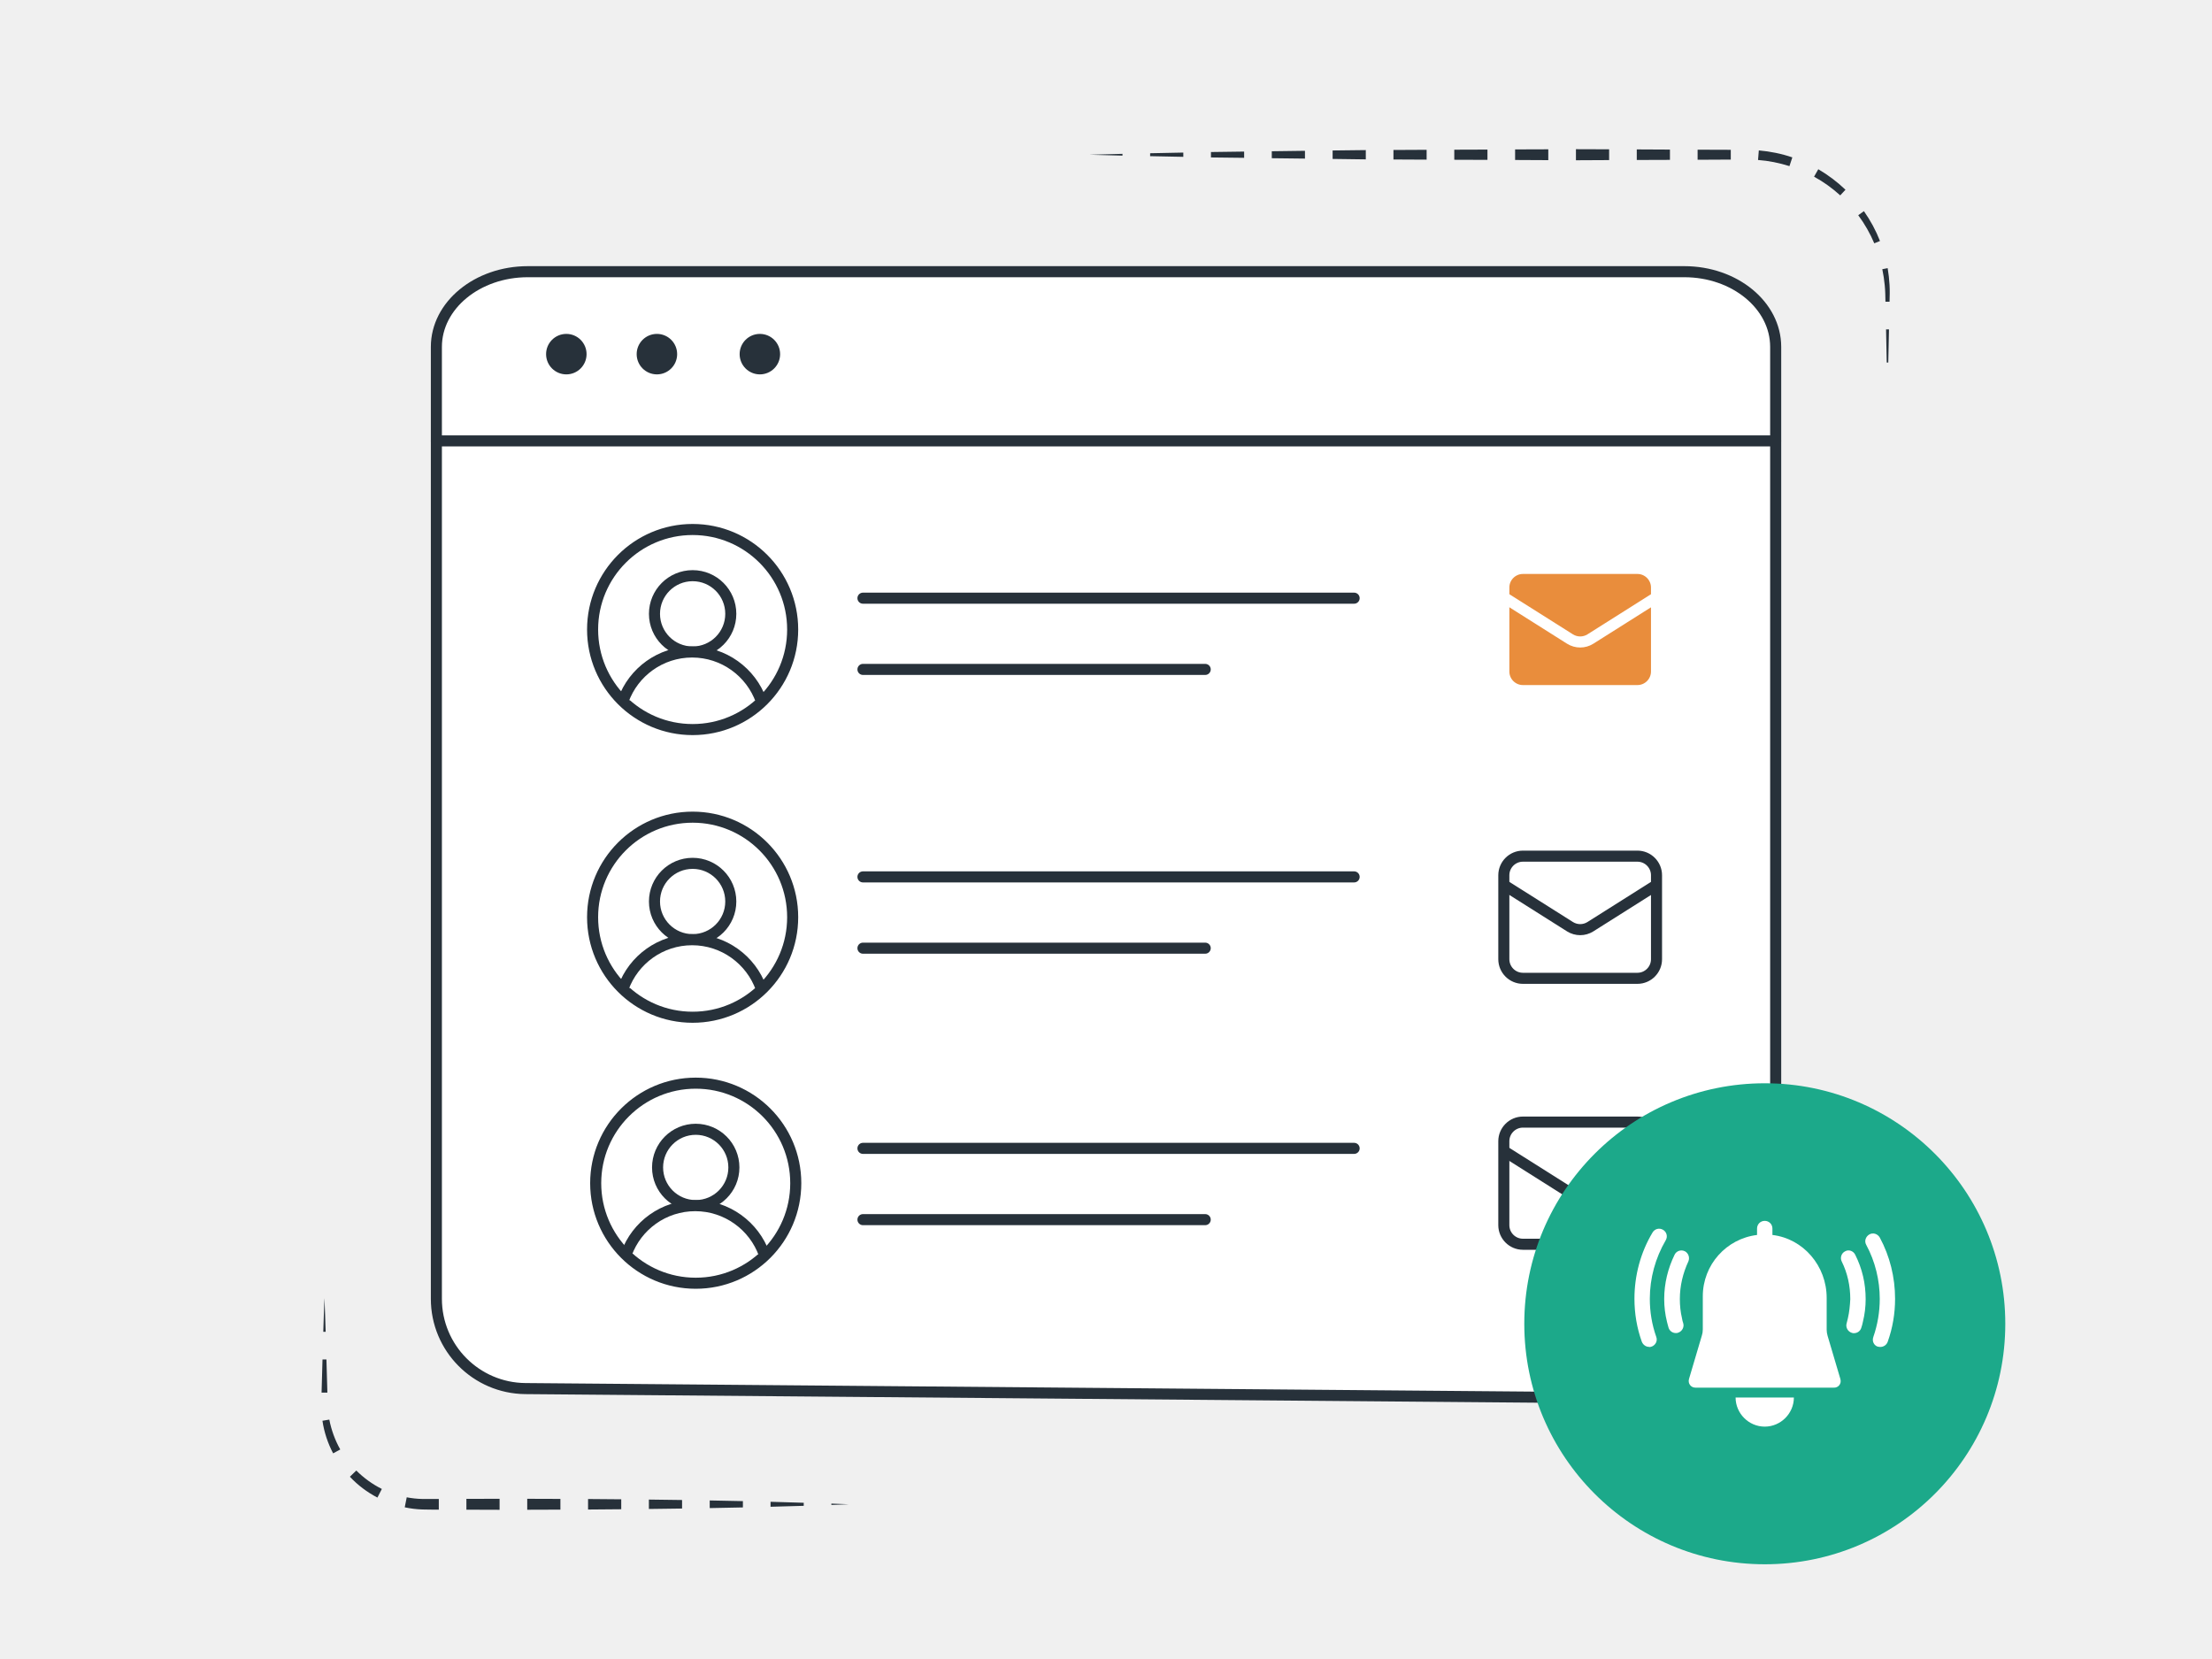
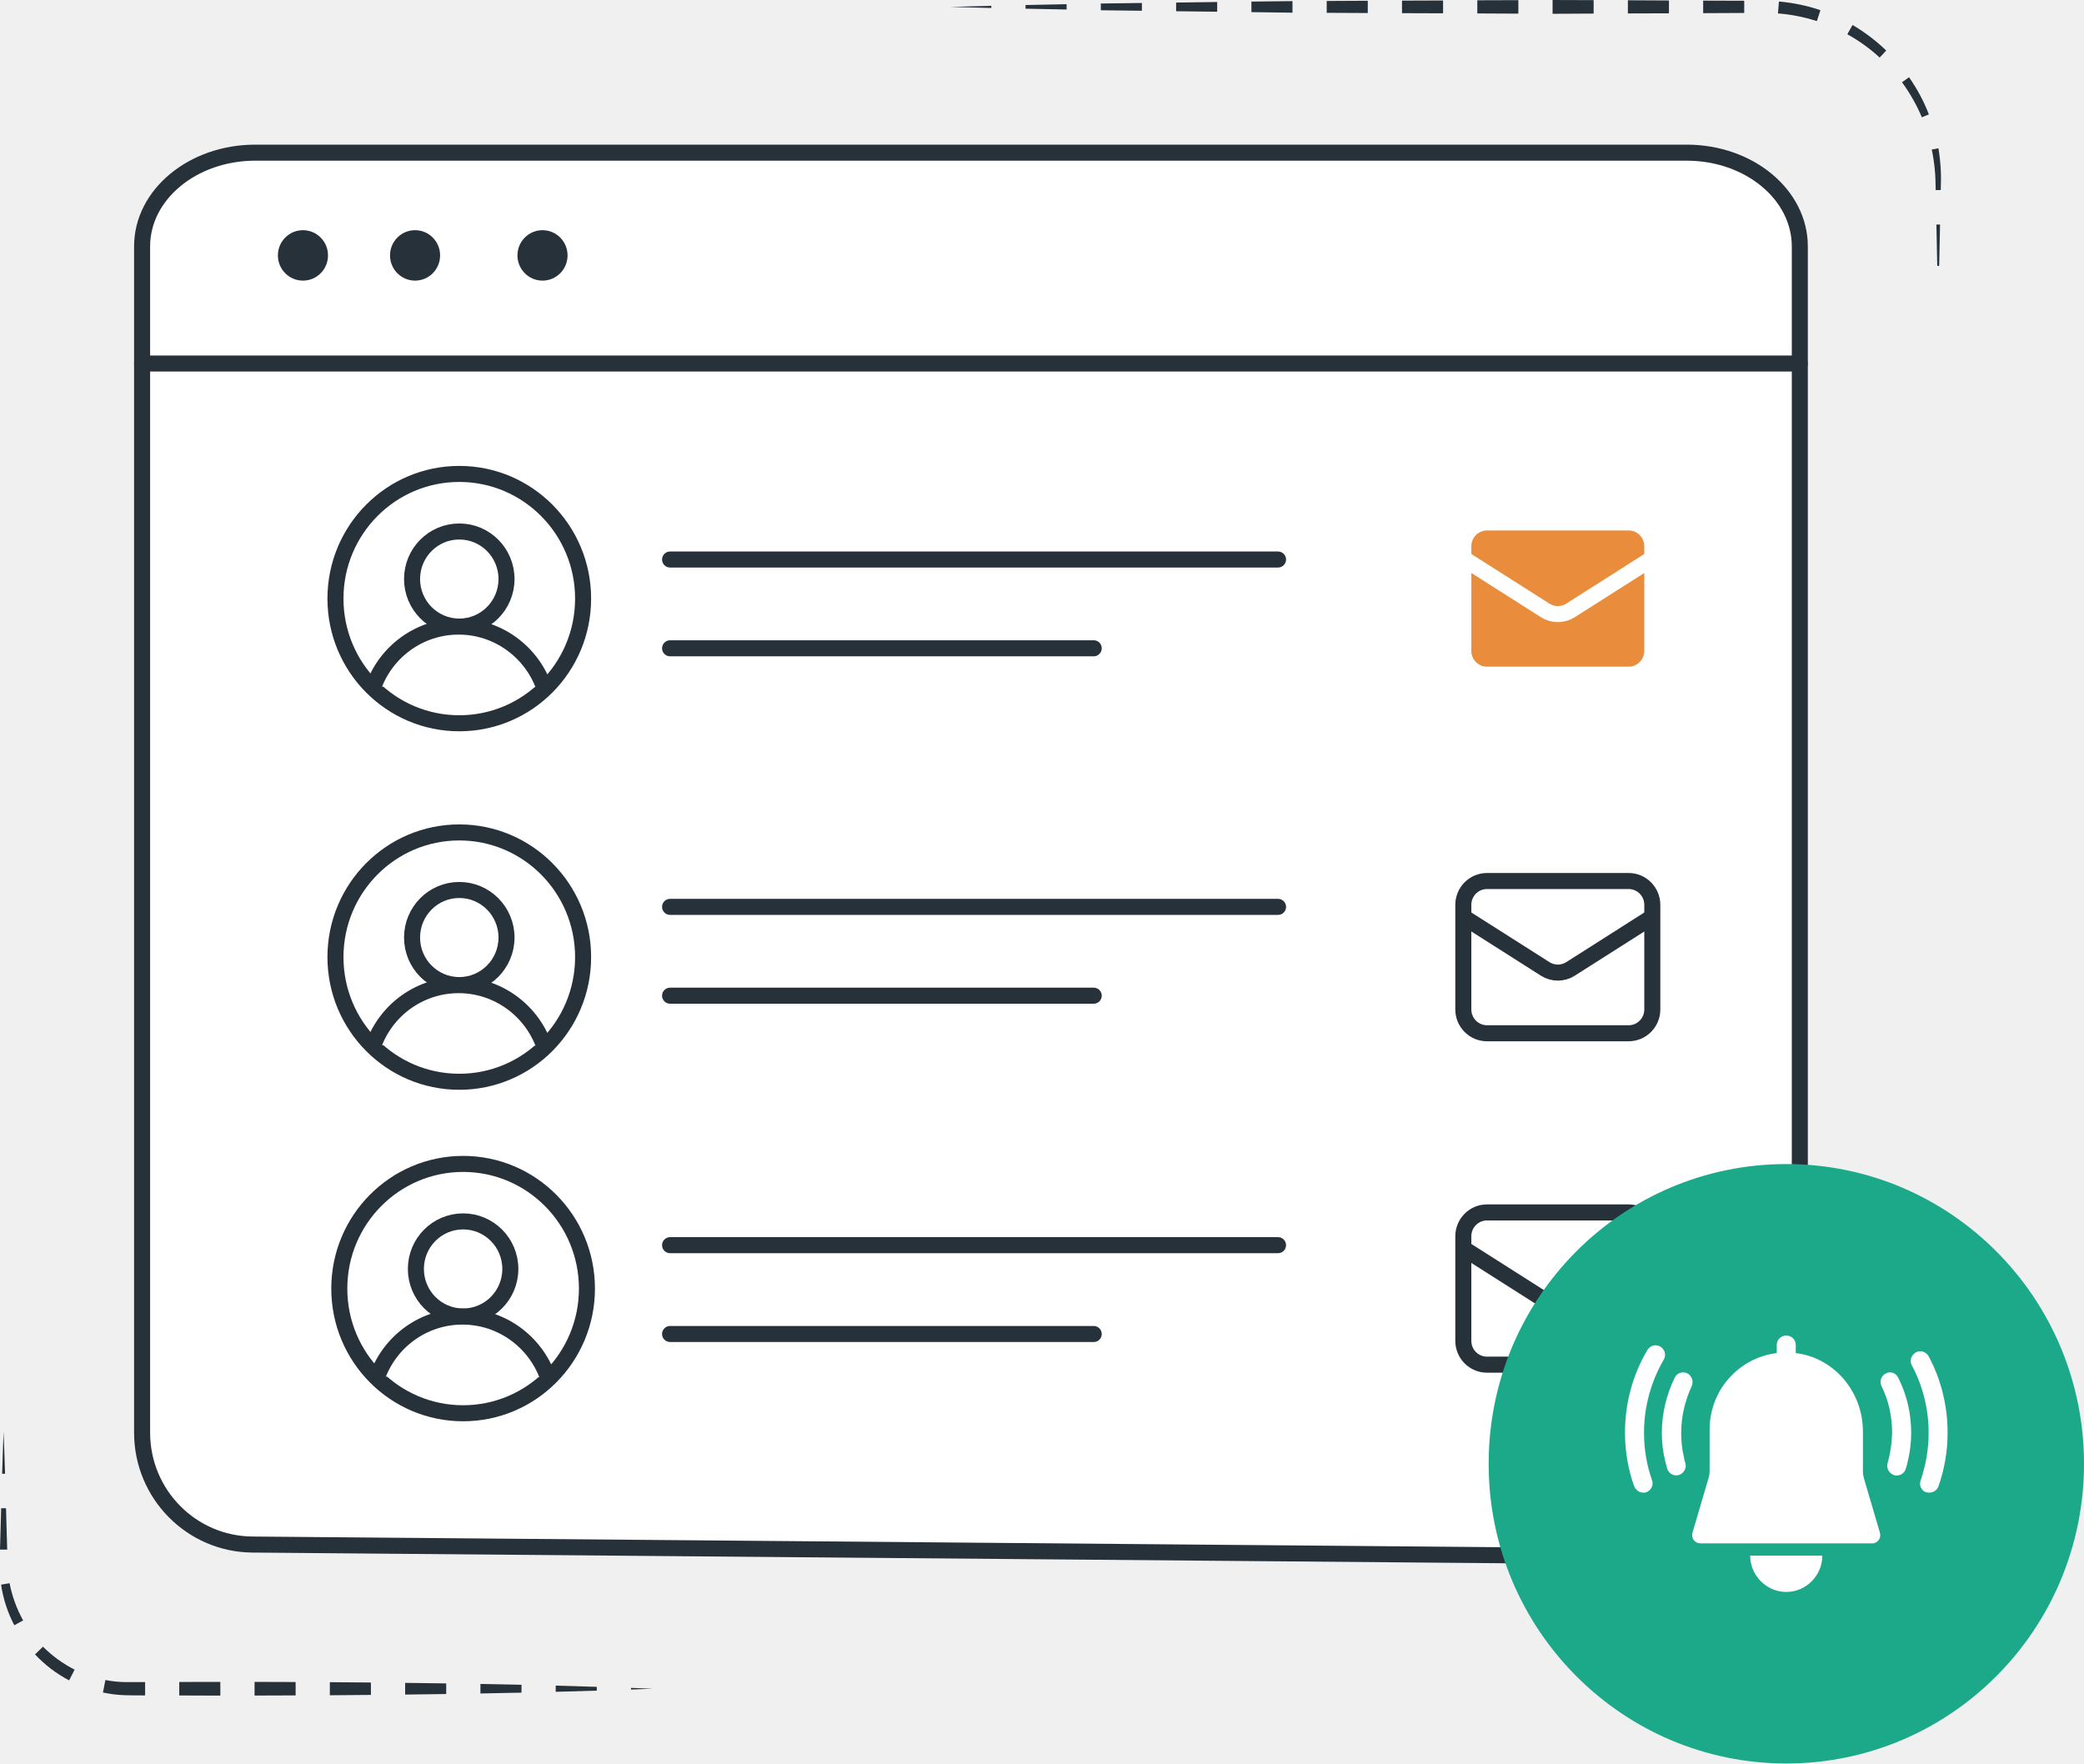
- <svg xmlns="http://www.w3.org/2000/svg" width="200" height="150" viewBox="0 0 200 150" fill="none">
-   <g clip-path="url(#clip0_1357_2548)">
-     <path d="M47.505 125.55C43.05 125.51 39.455 121.89 39.455 117.43V31.365C39.455 27.61 43.155 24.565 47.72 24.565H152.285C156.85 24.565 160.55 27.61 160.55 31.365V118.32C160.55 122.83 156.875 126.475 152.365 126.44L47.515 125.55H47.505Z" fill="white" stroke="#27313A" stroke-linecap="round" stroke-linejoin="round" />
-     <path d="M39.455 39.865H160.545" stroke="#27313A" stroke-linecap="round" stroke-linejoin="round" />
-     <path d="M51.205 33.85C52.216 33.85 53.035 33.031 53.035 32.02C53.035 31.009 52.216 30.19 51.205 30.19C50.194 30.19 49.375 31.009 49.375 32.02C49.375 33.031 50.194 33.85 51.205 33.85Z" fill="#27313A" />
-     <path d="M59.395 33.85C60.406 33.85 61.225 33.031 61.225 32.02C61.225 31.009 60.406 30.19 59.395 30.19C58.384 30.19 57.565 31.009 57.565 32.02C57.565 33.031 58.384 33.85 59.395 33.85Z" fill="#27313A" />
-     <path d="M68.705 33.85C69.716 33.85 70.535 33.031 70.535 32.02C70.535 31.009 69.716 30.19 68.705 30.19C67.694 30.19 66.875 31.009 66.875 32.02C66.875 33.031 67.694 33.85 68.705 33.85Z" fill="#27313A" />
-     <path d="M78.025 103.83H122.435" stroke="#27313A" stroke-linecap="round" stroke-linejoin="round" />
-     <path d="M78.025 110.275H108.97" stroke="#27313A" stroke-linecap="round" stroke-linejoin="round" />
-     <path d="M78.025 79.285H122.435" stroke="#27313A" stroke-linecap="round" stroke-linejoin="round" />
-     <path d="M78.025 85.73H108.97" stroke="#27313A" stroke-linecap="round" stroke-linejoin="round" />
-     <path d="M78.025 54.085H122.435" stroke="#27313A" stroke-linecap="round" stroke-linejoin="round" />
-     <path d="M78.025 60.525H108.97" stroke="#27313A" stroke-linecap="round" stroke-linejoin="round" />
-     <path d="M62.625 65.965C67.62 65.965 71.67 61.915 71.67 56.92C71.67 51.925 67.62 47.875 62.625 47.875C57.63 47.875 53.58 51.925 53.58 56.92C53.58 61.915 57.63 65.965 62.625 65.965Z" fill="white" stroke="#27313A" stroke-linecap="round" stroke-linejoin="round" />
-     <path d="M62.625 58.95C64.53 58.95 66.075 57.405 66.075 55.5C66.075 53.595 64.53 52.05 62.625 52.05C60.72 52.05 59.175 53.595 59.175 55.5C59.175 57.405 60.72 58.95 62.625 58.95Z" fill="white" stroke="#27313A" stroke-linecap="round" stroke-linejoin="round" />
-     <path d="M56.36 63.3C57.285 60.76 59.72 58.95 62.58 58.95C65.44 58.95 67.9 60.78 68.815 63.34" fill="white" />
-     <path d="M56.36 63.3C57.285 60.76 59.72 58.95 62.58 58.95C65.44 58.95 67.9 60.78 68.815 63.34" stroke="#27313A" stroke-linecap="round" stroke-linejoin="round" />
-     <path d="M62.625 91.975C67.62 91.975 71.67 87.925 71.67 82.93C71.67 77.935 67.62 73.885 62.625 73.885C57.63 73.885 53.58 77.935 53.58 82.93C53.58 87.925 57.63 91.975 62.625 91.975Z" fill="white" stroke="#27313A" stroke-linecap="round" stroke-linejoin="round" />
-     <path d="M62.625 84.96C64.53 84.96 66.075 83.415 66.075 81.51C66.075 79.605 64.53 78.06 62.625 78.06C60.72 78.06 59.175 79.605 59.175 81.51C59.175 83.415 60.72 84.96 62.625 84.96Z" fill="white" stroke="#27313A" stroke-linecap="round" stroke-linejoin="round" />
-     <path d="M56.36 89.315C57.285 86.775 59.72 84.965 62.58 84.965C65.44 84.965 67.9 86.795 68.815 89.355" fill="white" />
-     <path d="M56.36 89.315C57.285 86.775 59.72 84.965 62.58 84.965C65.44 84.965 67.9 86.795 68.815 89.355" stroke="#27313A" stroke-linecap="round" stroke-linejoin="round" />
-     <path d="M62.905 116.025C67.9 116.025 71.95 111.975 71.95 106.98C71.95 101.985 67.9 97.935 62.905 97.935C57.91 97.935 53.86 101.985 53.86 106.98C53.86 111.975 57.91 116.025 62.905 116.025Z" fill="white" stroke="#27313A" stroke-linecap="round" stroke-linejoin="round" />
-     <path d="M62.905 109.005C64.81 109.005 66.355 107.46 66.355 105.555C66.355 103.65 64.81 102.105 62.905 102.105C61 102.105 59.455 103.65 59.455 105.555C59.455 107.46 61 109.005 62.905 109.005Z" fill="white" stroke="#27313A" stroke-linecap="round" stroke-linejoin="round" />
-     <path d="M56.64 113.36C57.565 110.82 60 109.01 62.86 109.01C65.72 109.01 68.18 110.84 69.095 113.4" fill="white" />
-     <path d="M56.64 113.36C57.565 110.82 60 109.01 62.86 109.01C65.72 109.01 68.18 110.84 69.095 113.4" stroke="#27313A" stroke-linecap="round" stroke-linejoin="round" />
-     <path d="M98.49 13.99L101.49 13.91V14.07L98.49 13.99Z" fill="#27313A" />
-     <path d="M103.99 13.855L106.99 13.795V14.18L103.99 14.12V13.855Z" fill="#27313A" />
-     <path d="M109.49 13.745L112.49 13.705V14.27L109.49 14.235V13.745Z" fill="#27313A" />
-     <path d="M114.99 13.675L117.99 13.635V14.34L114.99 14.305V13.675Z" fill="#27313A" />
-     <path d="M120.49 13.605L123.49 13.57V14.41L120.49 14.37V13.605Z" fill="#27313A" />
-     <path d="M125.99 13.56L128.99 13.545V14.435L125.99 14.42V13.56Z" fill="#27313A" />
-     <path d="M131.49 13.535L134.49 13.525V14.455L131.49 14.445V13.535Z" fill="#27313A" />
-     <path d="M136.99 13.51L139.99 13.5V14.48L136.99 14.465V13.51Z" fill="#27313A" />
-     <path d="M142.49 13.49L145.49 13.5V14.475L142.49 14.49V13.49Z" fill="#27313A" />
-     <path d="M147.99 13.51L150.99 13.525V14.455L147.99 14.465V13.51Z" fill="#27313A" />
-     <path d="M153.49 13.535L156.49 13.545V14.43L153.49 14.445V13.535Z" fill="#27313A" />
-     <path d="M159.025 13.6C160.055 13.69 161.08 13.895 162.055 14.23L161.795 15.02C160.87 14.73 159.92 14.535 158.955 14.465L159.025 13.605V13.6Z" fill="#27313A" />
-     <path d="M164.4 15.3C165.29 15.82 166.12 16.445 166.86 17.155L166.385 17.665C165.665 17.01 164.87 16.44 164.02 15.975L164.4 15.305V15.3Z" fill="#27313A" />
-     <path d="M168.53 19.095C169.12 19.935 169.61 20.84 169.98 21.79L169.465 22C169.085 21.1 168.595 20.245 168.015 19.46L168.53 19.09V19.095Z" fill="#27313A" />
-     <path d="M170.675 24.245C170.76 24.75 170.815 25.255 170.845 25.765C170.875 26.275 170.86 26.785 170.845 27.28H170.475C170.465 26.775 170.46 26.285 170.41 25.795C170.365 25.305 170.29 24.82 170.19 24.34L170.675 24.245Z" fill="#27313A" />
-     <path d="M170.795 29.78L170.73 32.78H170.59L170.53 29.78H170.795Z" fill="#27313A" />
-     <path d="M170.665 35.28L170.66 35.315V35.28H170.665Z" fill="#27313A" />
-     <path d="M29.34 117.415C29.375 118.415 29.42 119.415 29.445 120.415H29.23C29.255 119.415 29.3 118.415 29.335 117.415H29.34Z" fill="#27313A" />
-     <path d="M29.515 122.915L29.6 125.915H29.075L29.16 122.915H29.515Z" fill="#27313A" />
-     <path d="M29.775 128.355C29.96 129.305 30.295 130.22 30.765 131.055L30.12 131.405C29.635 130.485 29.305 129.485 29.155 128.46L29.77 128.355H29.775Z" fill="#27313A" />
-     <path d="M32.215 132.96C32.895 133.635 33.675 134.2 34.525 134.625L34.125 135.405C33.195 134.92 32.35 134.285 31.635 133.52L32.215 132.96Z" fill="#27313A" />
-     <path d="M36.775 135.38C37.24 135.47 37.715 135.52 38.19 135.53C38.66 135.53 39.18 135.53 39.675 135.53V136.495C39.17 136.495 38.69 136.495 38.16 136.48C37.635 136.46 37.11 136.395 36.595 136.285L36.775 135.38Z" fill="#27313A" />
-     <path d="M42.17 135.52L45.17 135.515V136.51L42.17 136.5V135.52Z" fill="#27313A" />
-     <path d="M47.67 135.515L50.67 135.525V136.495L47.67 136.505V135.515Z" fill="#27313A" />
-     <path d="M53.17 135.535L56.17 135.56V136.46L53.17 136.485V135.535Z" fill="#27313A" />
-     <path d="M58.67 135.585L61.67 135.625V136.395L58.67 136.435V135.585Z" fill="#27313A" />
-     <path d="M64.17 135.665L67.17 135.725V136.295L64.17 136.355V135.665Z" fill="#27313A" />
-     <path d="M69.67 135.785L72.67 135.875V136.15L69.67 136.235V135.785Z" fill="#27313A" />
-     <path d="M75.17 135.95L76.745 136.01L75.17 136.07V135.95Z" fill="#27313A" />
-     <path d="M148.05 62.44H137.695C136.745 62.44 135.97 61.665 135.97 60.715V53.12C135.97 52.17 136.745 51.395 137.695 51.395H148.05C149 51.395 149.775 52.17 149.775 53.12V60.715C149.775 61.665 149 62.44 148.05 62.44Z" fill="#E98D3C" stroke="white" stroke-linecap="round" stroke-linejoin="round" />
-     <path d="M149.615 54.105L143.795 57.78C143.515 57.955 143.195 58.045 142.875 58.045C142.555 58.045 142.235 57.955 141.955 57.78L136.135 54.105" stroke="white" stroke-linecap="round" stroke-linejoin="round" />
-     <path d="M148.05 88.455H137.695C136.745 88.455 135.97 87.68 135.97 86.73V79.135C135.97 78.185 136.745 77.41 137.695 77.41H148.05C149 77.41 149.775 78.185 149.775 79.135V86.73C149.775 87.68 149 88.455 148.05 88.455Z" stroke="#27313A" stroke-linecap="round" stroke-linejoin="round" />
-     <path d="M149.615 80.115L143.795 83.79C143.515 83.965 143.195 84.055 142.875 84.055C142.555 84.055 142.235 83.965 141.955 83.79L136.135 80.115" stroke="#27313A" stroke-linecap="round" stroke-linejoin="round" />
-     <path d="M148.05 112.5H137.695C136.745 112.5 135.97 111.725 135.97 110.775V103.18C135.97 102.23 136.745 101.455 137.695 101.455H148.05C149 101.455 149.775 102.23 149.775 103.18V110.775C149.775 111.725 149 112.5 148.05 112.5Z" stroke="#27313A" stroke-linecap="round" stroke-linejoin="round" />
-     <path d="M149.615 104.165L143.795 107.84C143.515 108.015 143.195 108.105 142.875 108.105C142.555 108.105 142.235 108.015 141.955 107.84L136.135 104.165" stroke="#27313A" stroke-linecap="round" stroke-linejoin="round" />
-     <path d="M159.565 141.435C171.574 141.435 181.31 131.7 181.31 119.69C181.31 107.681 171.574 97.945 159.565 97.945C147.556 97.945 137.82 107.681 137.82 119.69C137.82 131.7 147.556 141.435 159.565 141.435Z" fill="#1CA98A" />
-     <path d="M166.41 124.72L165.245 120.785C165.19 120.59 165.16 120.425 165.16 120.23V117.345C165.16 114.46 163.055 111.995 160.255 111.66V111.08C160.255 110.69 159.95 110.385 159.56 110.385C159.17 110.385 158.865 110.69 158.865 111.08V111.66C156.095 111.995 153.96 114.35 153.96 117.205V120.2C153.96 120.395 153.93 120.59 153.875 120.755L152.71 124.69C152.6 125.08 152.875 125.465 153.29 125.465H165.795C166.21 125.495 166.515 125.105 166.405 124.715L166.41 124.72Z" fill="white" />
-     <path d="M162.195 126.355H156.925C156.925 127.795 158.115 128.99 159.56 128.99C161.005 128.99 162.195 127.8 162.195 126.355Z" fill="white" />
-     <path d="M167.075 119.205C167.045 119.37 166.99 119.51 166.965 119.65C166.855 120.01 167.075 120.4 167.435 120.51C167.49 120.54 167.575 120.54 167.63 120.54C167.935 120.54 168.21 120.345 168.295 120.04C168.35 119.875 168.405 119.68 168.435 119.515C168.6 118.85 168.685 118.155 168.685 117.465C168.685 116.05 168.38 114.72 167.74 113.445C167.575 113.11 167.16 112.945 166.825 113.14C166.49 113.305 166.355 113.72 166.52 114.055C167.045 115.11 167.295 116.275 167.295 117.465C167.265 118.045 167.21 118.63 167.075 119.21V119.205Z" fill="white" />
-     <path d="M169.795 121.755C169.88 121.785 169.96 121.785 170.015 121.785C170.29 121.785 170.57 121.62 170.68 121.315C171.125 120.065 171.345 118.765 171.345 117.435C171.345 115.495 170.875 113.58 169.96 111.89C169.765 111.555 169.35 111.42 169.015 111.615C168.68 111.81 168.545 112.225 168.74 112.56C169.545 114.055 169.96 115.75 169.96 117.44C169.96 118.605 169.765 119.77 169.38 120.88C169.24 121.27 169.435 121.655 169.795 121.765V121.755Z" fill="white" />
-     <path d="M149.335 121.755C149.695 121.615 149.89 121.23 149.75 120.87C149.36 119.76 149.17 118.625 149.17 117.43C149.17 115.57 149.67 113.745 150.61 112.135C150.805 111.8 150.695 111.385 150.36 111.19C150.025 110.995 149.61 111.105 149.415 111.44C148.335 113.24 147.78 115.32 147.78 117.43C147.78 118.76 148 120.065 148.445 121.31C148.555 121.585 148.805 121.78 149.11 121.78C149.165 121.81 149.25 121.78 149.33 121.75L149.335 121.755Z" fill="white" />
-     <path d="M152.33 113.13C151.995 112.965 151.58 113.1 151.415 113.435C150.805 114.685 150.47 116.04 150.47 117.455C150.47 118.15 150.555 118.84 150.72 119.505C150.775 119.7 150.805 119.865 150.86 120.03C150.945 120.335 151.22 120.53 151.525 120.53C151.58 120.53 151.665 120.53 151.72 120.5C152.08 120.39 152.3 120 152.19 119.64C152.135 119.5 152.105 119.335 152.08 119.195C151.94 118.615 151.885 118.03 151.885 117.45C151.885 116.26 152.16 115.12 152.66 114.04C152.8 113.705 152.66 113.29 152.325 113.125L152.33 113.13Z" fill="white" />
-   </g>
-   <defs>
-     <clipPath id="clip0_1357_2548">
-       <rect width="200" height="150" fill="white" />
-     </clipPath>
-   </defs>
+ <svg xmlns="http://www.w3.org/2000/svg" width="130" height="110" viewBox="0 0 130 110" fill="none">
+   <path d="M15.738 96.343C11.934 96.308 8.864 93.196 8.864 89.362V15.368C8.864 12.139 12.024 9.522 15.922 9.522H105.214C109.113 9.522 112.272 12.139 112.272 15.368V90.127C112.272 94.004 109.134 97.138 105.283 97.108L15.747 96.343H15.738Z" fill="white" stroke="#27313A" stroke-linecap="round" stroke-linejoin="round" />
+   <path d="M8.864 22.676H112.268" stroke="#27313A" stroke-linecap="round" stroke-linejoin="round" />
+   <path d="M18.898 17.504C19.761 17.504 20.461 16.8 20.461 15.931C20.461 15.062 19.761 14.358 18.898 14.358C18.035 14.358 17.335 15.062 17.335 15.931C17.335 16.8 18.035 17.504 18.898 17.504Z" fill="#27313A" />
+   <path d="M25.892 17.504C26.755 17.504 27.454 16.8 27.454 15.931C27.454 15.062 26.755 14.358 25.892 14.358C25.029 14.358 24.329 15.062 24.329 15.931C24.329 16.8 25.029 17.504 25.892 17.504Z" fill="#27313A" />
+   <path d="M33.842 17.504C34.705 17.504 35.404 16.8 35.404 15.931C35.404 15.062 34.705 14.358 33.842 14.358C32.979 14.358 32.279 15.062 32.279 15.931C32.279 16.8 32.979 17.504 33.842 17.504Z" fill="#27313A" />
+   <path d="M41.8 77.669H79.724" stroke="#27313A" stroke-linecap="round" stroke-linejoin="round" />
+   <path d="M41.8 83.21H68.226" stroke="#27313A" stroke-linecap="round" stroke-linejoin="round" />
+   <path d="M41.8 56.567H79.724" stroke="#27313A" stroke-linecap="round" stroke-linejoin="round" />
+   <path d="M41.8 62.108H68.226" stroke="#27313A" stroke-linecap="round" stroke-linejoin="round" />
+   <path d="M41.8 34.901H79.724" stroke="#27313A" stroke-linecap="round" stroke-linejoin="round" />
+   <path d="M41.8 40.438H68.226" stroke="#27313A" stroke-linecap="round" stroke-linejoin="round" />
+   <path d="M28.65 45.115C32.916 45.115 36.374 41.633 36.374 37.339C36.374 33.044 32.916 29.562 28.65 29.562C24.384 29.562 20.926 33.044 20.926 37.339C20.926 41.633 24.384 45.115 28.65 45.115Z" fill="white" stroke="#27313A" stroke-linecap="round" stroke-linejoin="round" />
+   <path d="M28.65 39.084C30.277 39.084 31.596 37.756 31.596 36.118C31.596 34.48 30.277 33.152 28.65 33.152C27.023 33.152 25.704 34.48 25.704 36.118C25.704 37.756 27.023 39.084 28.65 39.084Z" fill="white" stroke="#27313A" stroke-linecap="round" stroke-linejoin="round" />
+   <path d="M23.3 42.824C24.09 40.64 26.169 39.084 28.612 39.084C31.054 39.084 33.155 40.657 33.936 42.858" fill="white" />
+   <path d="M23.3 42.824C24.09 40.64 26.169 39.084 28.612 39.084C31.054 39.084 33.155 40.657 33.936 42.858" stroke="#27313A" stroke-linecap="round" stroke-linejoin="round" />
+   <path d="M28.65 67.477C32.916 67.477 36.374 63.995 36.374 59.701C36.374 55.406 32.916 51.924 28.65 51.924C24.384 51.924 20.926 55.406 20.926 59.701C20.926 63.995 24.384 67.477 28.65 67.477Z" fill="white" stroke="#27313A" stroke-linecap="round" stroke-linejoin="round" />
+   <path d="M28.65 61.446C30.277 61.446 31.596 60.118 31.596 58.48C31.596 56.842 30.277 55.514 28.65 55.514C27.023 55.514 25.704 56.842 25.704 58.48C25.704 60.118 27.023 61.446 28.65 61.446Z" fill="white" stroke="#27313A" stroke-linecap="round" stroke-linejoin="round" />
+   <path d="M23.3 65.19C24.09 63.006 26.169 61.45 28.612 61.45C31.054 61.45 33.155 63.024 33.936 65.225" fill="white" />
+   <path d="M23.3 65.19C24.09 63.006 26.169 61.45 28.612 61.45C31.054 61.45 33.155 63.024 33.936 65.225" stroke="#27313A" stroke-linecap="round" stroke-linejoin="round" />
+   <path d="M28.889 88.154C33.155 88.154 36.613 84.672 36.613 80.378C36.613 76.083 33.155 72.601 28.889 72.601C24.623 72.601 21.165 76.083 21.165 80.378C21.165 84.672 24.623 88.154 28.889 88.154Z" fill="white" stroke="#27313A" stroke-linecap="round" stroke-linejoin="round" />
+   <path d="M28.889 82.118C30.516 82.118 31.835 80.79 31.835 79.152C31.835 77.514 30.516 76.186 28.889 76.186C27.262 76.186 25.943 77.514 25.943 79.152C25.943 80.79 27.262 82.118 28.889 82.118Z" fill="white" stroke="#27313A" stroke-linecap="round" stroke-linejoin="round" />
+   <path d="M23.539 85.863C24.329 83.679 26.408 82.123 28.85 82.123C31.293 82.123 33.393 83.696 34.175 85.897" fill="white" />
+   <path d="M23.539 85.863C24.329 83.679 26.408 82.123 28.85 82.123C31.293 82.123 33.393 83.696 34.175 85.897" stroke="#27313A" stroke-linecap="round" stroke-linejoin="round" />
+   <path d="M59.277 0.43L61.838 0.361V0.499L59.277 0.43Z" fill="#27313A" />
+   <path d="M63.973 0.314L66.535 0.262V0.593L63.973 0.542V0.314Z" fill="#27313A" />
+   <path d="M68.67 0.219L71.232 0.185V0.671L68.67 0.64V0.219Z" fill="#27313A" />
+   <path d="M73.367 0.159L75.928 0.125V0.731L73.367 0.701V0.159Z" fill="#27313A" />
+   <path d="M78.063 0.099L80.625 0.069V0.791L78.063 0.757V0.099Z" fill="#27313A" />
+   <path d="M82.76 0.06L85.322 0.047V0.812L82.76 0.8V0.06Z" fill="#27313A" />
+   <path d="M87.457 0.039L90.019 0.03V0.83L87.457 0.821V0.039Z" fill="#27313A" />
+   <path d="M92.154 0.017L94.715 0.009V0.851L92.154 0.838V0.017Z" fill="#27313A" />
+   <path d="M96.85 0L99.412 0.009V0.847L96.85 0.86V0Z" fill="#27313A" />
+   <path d="M101.547 0.017L104.109 0.03V0.83L101.547 0.838V0.017Z" fill="#27313A" />
+   <path d="M106.244 0.039L108.805 0.047V0.808L106.244 0.821V0.039Z" fill="#27313A" />
+   <path d="M110.97 0.095C111.85 0.172 112.725 0.348 113.558 0.636L113.336 1.315C112.546 1.066 111.734 0.898 110.91 0.838L110.97 0.099V0.095Z" fill="#27313A" />
+   <path d="M115.56 1.556C116.32 2.003 117.029 2.541 117.661 3.151L117.255 3.59C116.64 3.026 115.961 2.536 115.236 2.137L115.56 1.561V1.556Z" fill="#27313A" />
+   <path d="M119.087 4.819C119.591 5.541 120.009 6.319 120.325 7.136L119.885 7.316C119.561 6.543 119.142 5.808 118.647 5.133L119.087 4.815V4.819Z" fill="#27313A" />
+   <path d="M120.918 9.247C120.991 9.681 121.038 10.115 121.063 10.553C121.089 10.992 121.076 11.43 121.063 11.856H120.748C120.739 11.422 120.735 11.001 120.692 10.579C120.654 10.158 120.59 9.741 120.504 9.328L120.918 9.247Z" fill="#27313A" />
+   <path d="M121.021 14.005L120.965 16.584H120.846L120.794 14.005H121.021Z" fill="#27313A" />
+   <path d="M120.91 18.734L120.906 18.764V18.734H120.91Z" fill="#27313A" />
+   <path d="M0.226 89.349C0.256 90.209 0.295 91.069 0.316 91.928H0.132C0.154 91.069 0.192 90.209 0.222 89.349H0.226Z" fill="#27313A" />
+   <path d="M0.376 94.078L0.448 96.657H0L0.073 94.078H0.376Z" fill="#27313A" />
+   <path d="M0.598 98.755C0.756 99.571 1.042 100.358 1.443 101.076L0.892 101.377C0.478 100.586 0.196 99.726 0.068 98.845L0.594 98.755H0.598Z" fill="#27313A" />
+   <path d="M2.681 102.714C3.262 103.294 3.928 103.78 4.654 104.145L4.312 104.816C3.518 104.399 2.797 103.853 2.186 103.195L2.681 102.714Z" fill="#27313A" />
+   <path d="M6.575 104.794C6.972 104.872 7.378 104.915 7.784 104.923C8.185 104.923 8.629 104.923 9.052 104.923V105.753C8.621 105.753 8.211 105.753 7.758 105.74C7.31 105.723 6.861 105.667 6.422 105.572L6.575 104.794Z" fill="#27313A" />
+   <path d="M11.182 104.915L13.744 104.91V105.766L11.182 105.757V104.915Z" fill="#27313A" />
+   <path d="M15.879 104.91L18.441 104.919V105.753L15.879 105.762V104.91Z" fill="#27313A" />
+   <path d="M20.576 104.928L23.137 104.949V105.723L20.576 105.744V104.928Z" fill="#27313A" />
+   <path d="M25.273 104.971L27.834 105.005V105.667L25.273 105.701V104.971Z" fill="#27313A" />
+   <path d="M29.969 105.039L32.531 105.091V105.581L29.969 105.633V105.039Z" fill="#27313A" />
+   <path d="M34.666 105.143L37.228 105.22V105.456L34.666 105.529V105.143Z" fill="#27313A" />
+   <path d="M39.362 105.284L40.708 105.336L39.362 105.387V105.284Z" fill="#27313A" />
+   <path d="M101.598 42.084H92.755C91.944 42.084 91.282 41.418 91.282 40.601V34.072C91.282 33.255 91.944 32.589 92.755 32.589H101.598C102.409 32.589 103.071 33.255 103.071 34.072V40.601C103.071 41.418 102.409 42.084 101.598 42.084Z" fill="#E98D3C" stroke="white" stroke-linecap="round" stroke-linejoin="round" />
+   <path d="M102.934 34.919L97.964 38.078C97.725 38.228 97.452 38.306 97.179 38.306C96.905 38.306 96.632 38.228 96.393 38.078L91.423 34.919" stroke="white" stroke-linecap="round" stroke-linejoin="round" />
+   <path d="M101.598 64.451H92.755C91.944 64.451 91.282 63.785 91.282 62.968V56.438C91.282 55.621 91.944 54.955 92.755 54.955H101.598C102.409 54.955 103.071 55.621 103.071 56.438V62.968C103.071 63.785 102.409 64.451 101.598 64.451Z" stroke="#27313A" stroke-linecap="round" stroke-linejoin="round" />
+   <path d="M102.934 57.281L97.964 60.44C97.725 60.59 97.452 60.668 97.179 60.668C96.905 60.668 96.632 60.59 96.393 60.44L91.423 57.281" stroke="#27313A" stroke-linecap="round" stroke-linejoin="round" />
+   <path d="M101.598 85.123H92.755C91.944 85.123 91.282 84.457 91.282 83.64V77.111C91.282 76.294 91.944 75.627 92.755 75.627H101.598C102.409 75.627 103.071 76.294 103.071 77.111V83.64C103.071 84.457 102.409 85.123 101.598 85.123Z" stroke="#27313A" stroke-linecap="round" stroke-linejoin="round" />
+   <path d="M102.934 77.957L97.964 81.117C97.725 81.267 97.452 81.345 97.179 81.345C96.905 81.345 96.632 81.267 96.393 81.117L91.423 77.957" stroke="#27313A" stroke-linecap="round" stroke-linejoin="round" />
+   <path d="M111.431 110C121.686 110 130 101.63 130 91.305C130 80.98 121.686 72.61 111.431 72.61C101.176 72.61 92.862 80.98 92.862 91.305C92.862 101.63 101.176 110 111.431 110Z" fill="#1CA98A" />
+   <path d="M117.276 95.629L116.281 92.246C116.234 92.079 116.209 91.937 116.209 91.769V89.289C116.209 86.808 114.411 84.689 112.02 84.401V83.903C112.02 83.567 111.76 83.305 111.427 83.305C111.094 83.305 110.833 83.567 110.833 83.903V84.401C108.468 84.689 106.645 86.714 106.645 89.168V91.743C106.645 91.911 106.619 92.079 106.572 92.221L105.577 95.604C105.483 95.939 105.718 96.27 106.072 96.27H116.751C117.105 96.296 117.366 95.96 117.272 95.625L117.276 95.629Z" fill="white" />
+   <path d="M113.677 97.035H109.177C109.177 98.273 110.193 99.3 111.427 99.3C112.661 99.3 113.677 98.277 113.677 97.035Z" fill="white" />
+   <path d="M117.844 90.888C117.819 91.03 117.772 91.15 117.75 91.27C117.656 91.58 117.844 91.915 118.152 92.01C118.199 92.036 118.271 92.036 118.318 92.036C118.579 92.036 118.813 91.868 118.886 91.606C118.933 91.464 118.98 91.296 119.006 91.154C119.147 90.583 119.219 89.985 119.219 89.392C119.219 88.175 118.959 87.032 118.412 85.936C118.271 85.648 117.917 85.506 117.631 85.674C117.345 85.815 117.229 86.172 117.37 86.46C117.819 87.367 118.032 88.369 118.032 89.392C118.007 89.891 117.96 90.394 117.844 90.892V90.888Z" fill="white" />
+   <path d="M120.167 93.08C120.24 93.106 120.308 93.106 120.355 93.106C120.59 93.106 120.829 92.964 120.923 92.702C121.303 91.627 121.491 90.51 121.491 89.366C121.491 87.698 121.089 86.052 120.308 84.599C120.141 84.311 119.787 84.195 119.501 84.362C119.215 84.53 119.1 84.887 119.266 85.175C119.954 86.46 120.308 87.918 120.308 89.371C120.308 90.372 120.141 91.374 119.813 92.328C119.693 92.663 119.86 92.994 120.167 93.089V93.08Z" fill="white" />
+   <path d="M102.695 93.08C103.002 92.96 103.169 92.629 103.049 92.319C102.716 91.365 102.554 90.389 102.554 89.362C102.554 87.763 102.981 86.194 103.784 84.81C103.95 84.522 103.856 84.165 103.57 83.997C103.284 83.829 102.93 83.924 102.763 84.212C101.841 85.76 101.367 87.548 101.367 89.362C101.367 90.505 101.555 91.627 101.935 92.698C102.029 92.934 102.242 93.102 102.503 93.102C102.55 93.128 102.622 93.102 102.691 93.076L102.695 93.08Z" fill="white" />
+   <path d="M105.253 85.665C104.967 85.523 104.613 85.639 104.472 85.927C103.951 87.002 103.665 88.167 103.665 89.383C103.665 89.981 103.737 90.574 103.878 91.146C103.925 91.314 103.951 91.455 103.998 91.597C104.07 91.859 104.305 92.027 104.566 92.027C104.613 92.027 104.685 92.027 104.732 92.001C105.04 91.907 105.228 91.571 105.134 91.262C105.087 91.142 105.061 91 105.04 90.879C104.92 90.381 104.873 89.878 104.873 89.379C104.873 88.356 105.108 87.376 105.535 86.447C105.654 86.159 105.535 85.803 105.249 85.661L105.253 85.665Z" fill="white" />
</svg>
